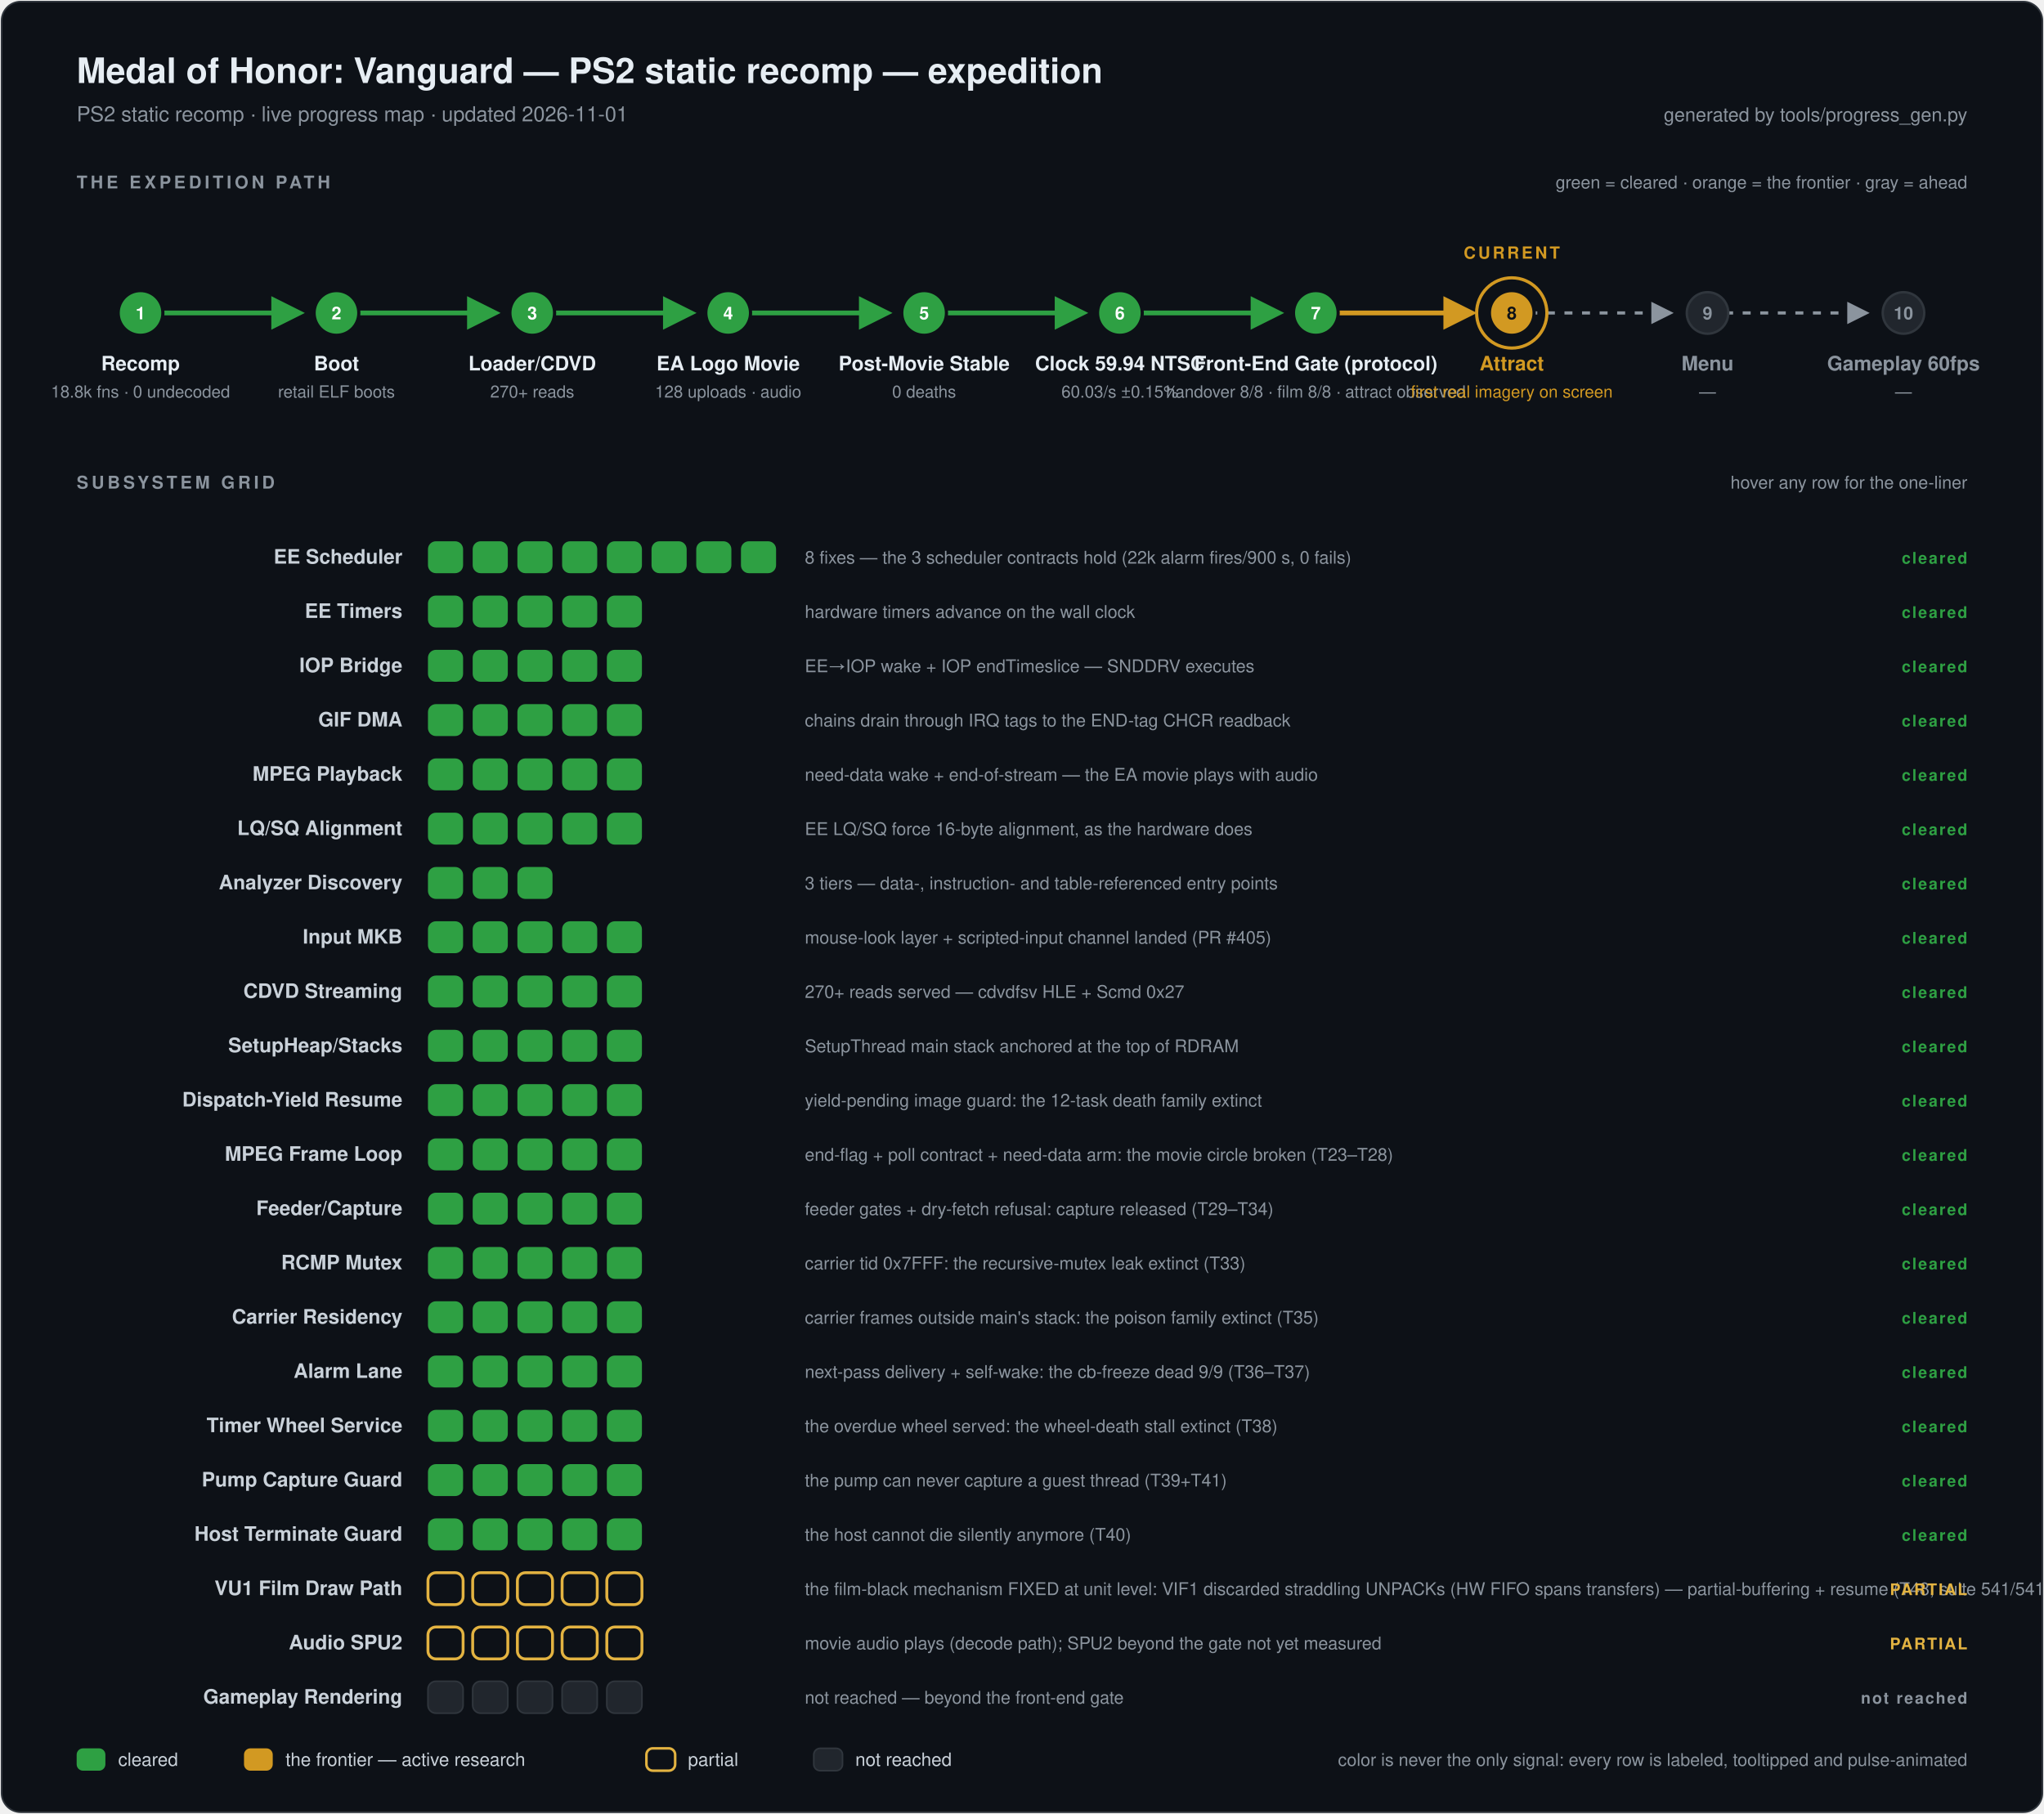
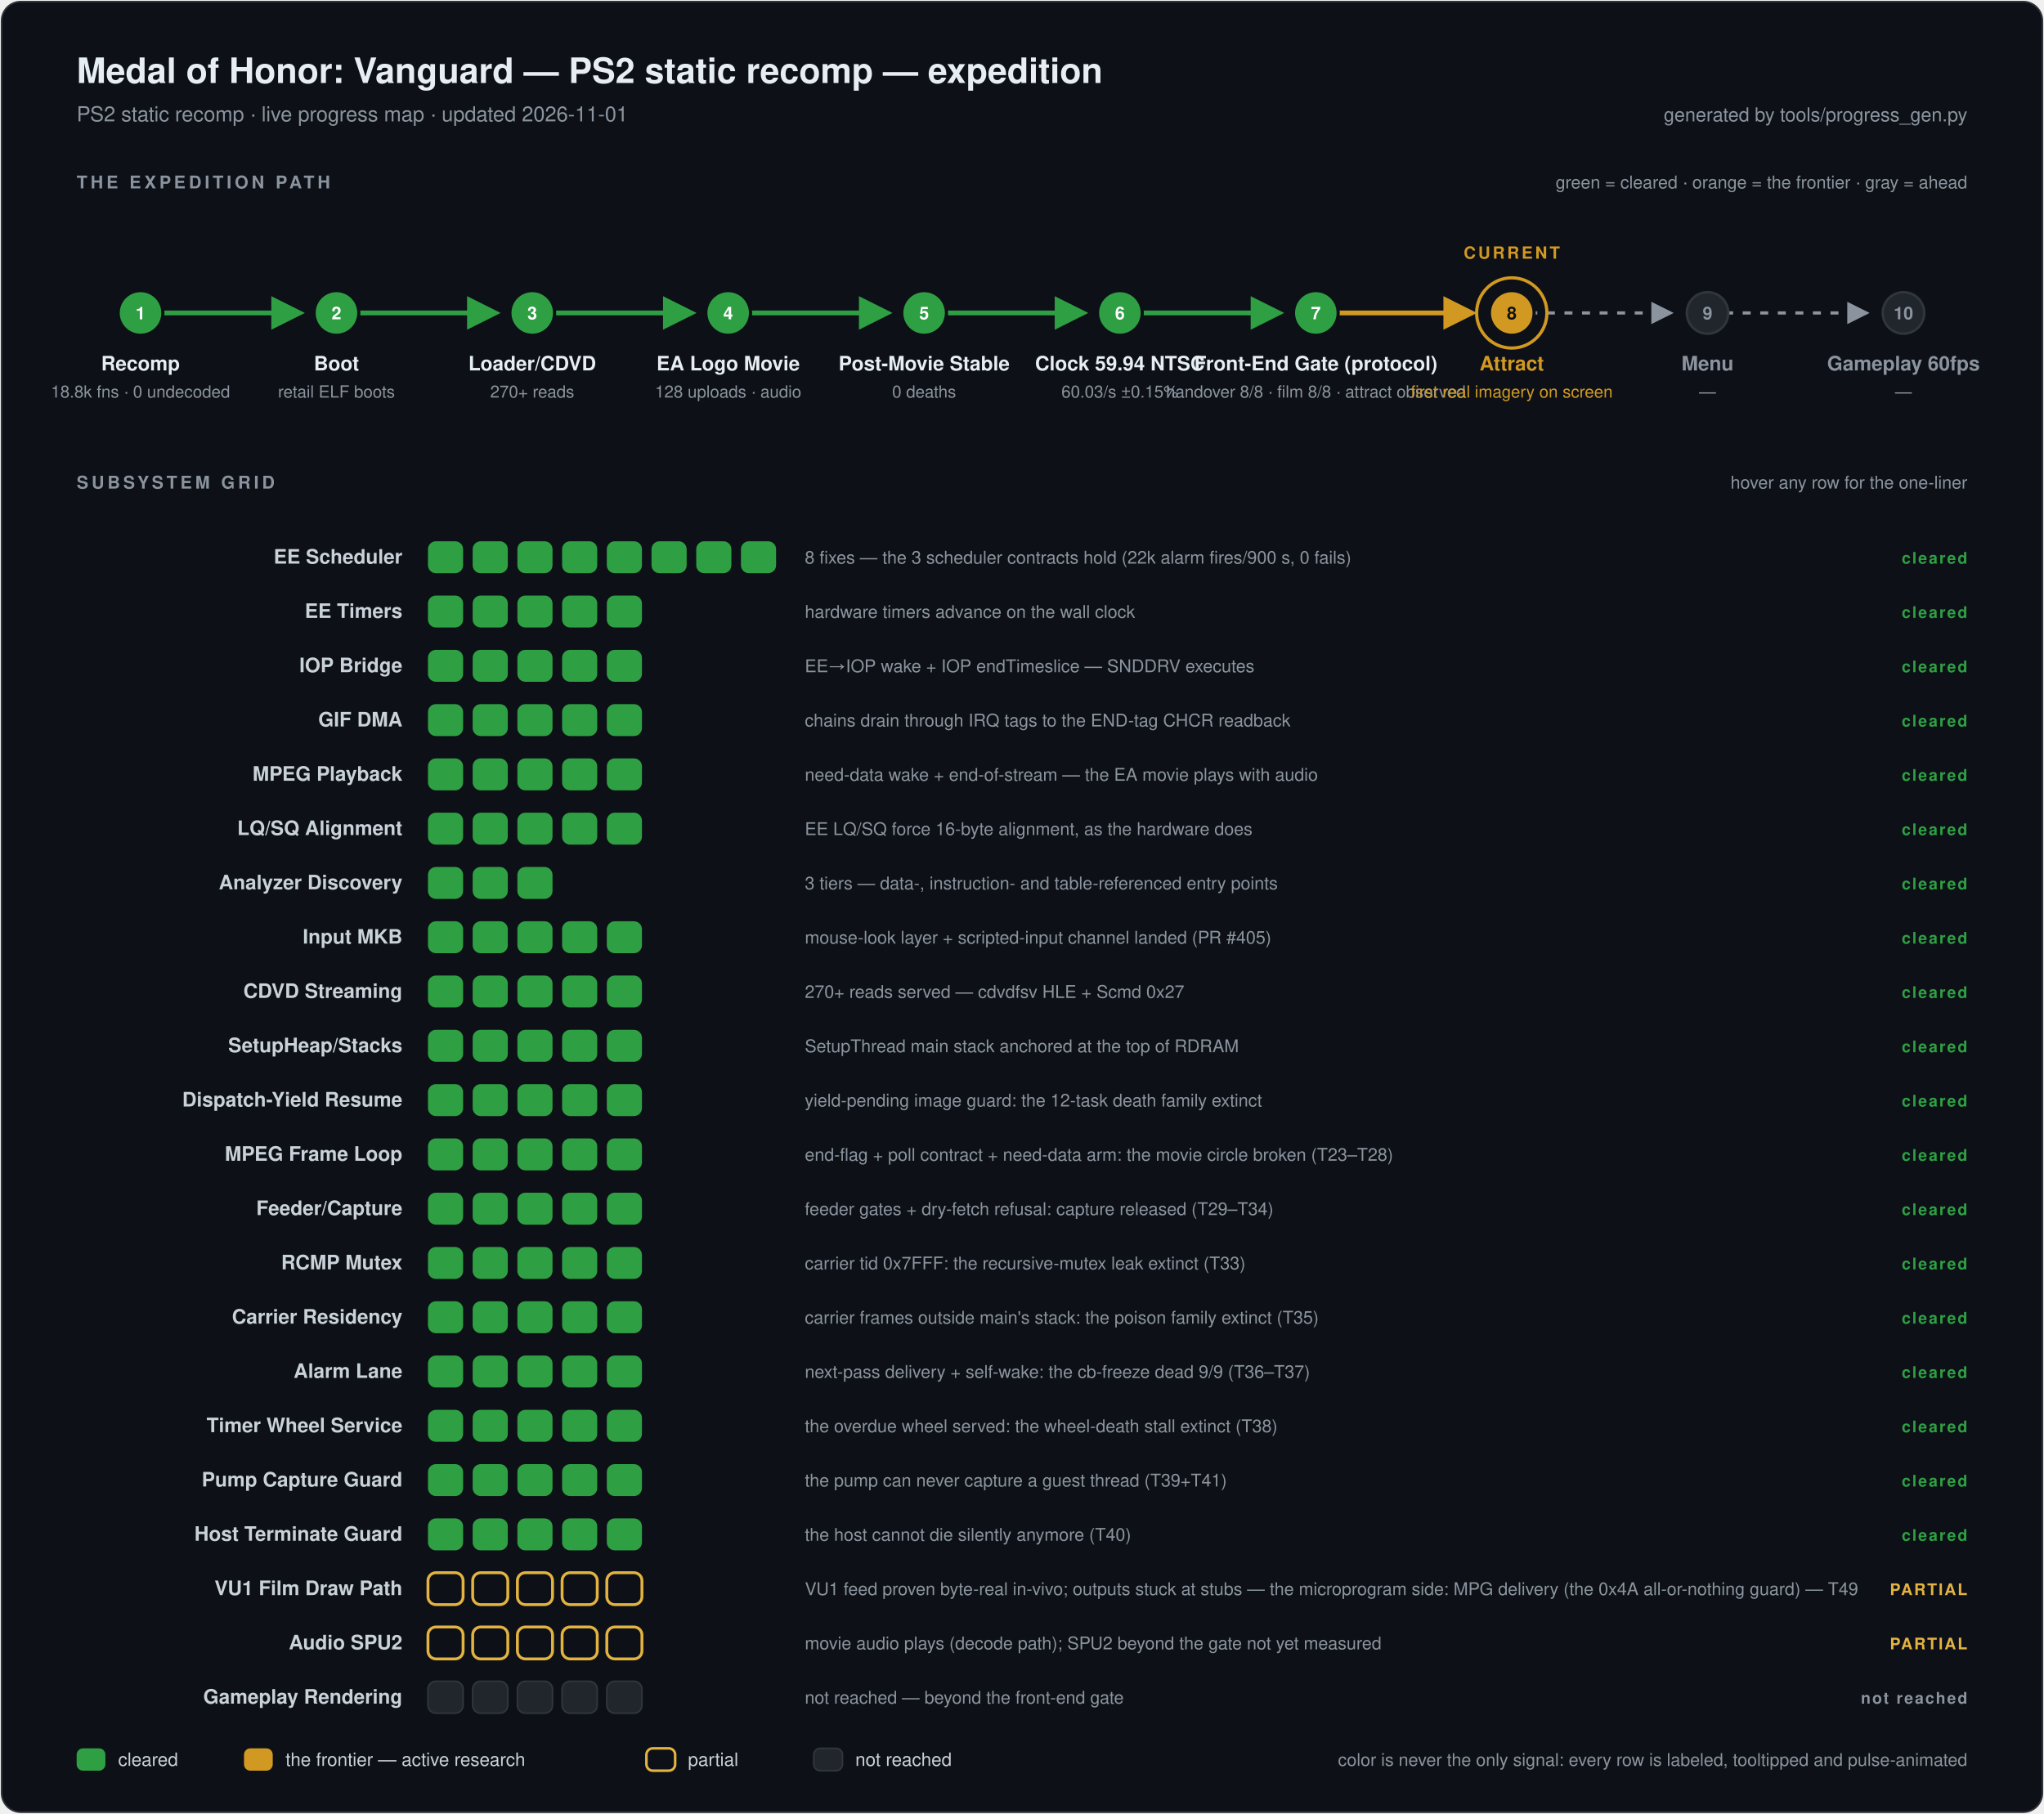
<svg xmlns="http://www.w3.org/2000/svg" viewBox="0 0 1280 1136" width="1280" height="1136" role="img" aria-label="Progress map: expedition path with 6 of 10 stages cleared, currently at the Front-End Gate, and a subsystem grid">
  <style>
.pulse{animation:vgpulse 2.2s ease-in-out infinite}
.pulse2{animation:vgpulse 2.2s ease-in-out .28s infinite}
.pulse3{animation:vgpulse 2.2s ease-in-out .56s infinite}
.pulse4{animation:vgpulse 2.2s ease-in-out .84s infinite}
@keyframes vgpulse{0%,100%{opacity:1}50%{opacity:.32}}
@media (prefers-reduced-motion:reduce){.pulse,.pulse2,.pulse3,.pulse4{animation:none}}
</style>
  <rect x="1" y="1" width="1278" height="1134" rx="12" fill="#0d1117" stroke="#30363d" />
  <text x="48" y="52" fill="#e6edf3" font-size="22" font-weight="700" font-family="ui-sans-serif, system-ui, 'Segoe UI', Helvetica, Arial, sans-serif">Medal of Honor: Vanguard — PS2 static recomp — expedition</text>
  <text x="48" y="76" fill="#8b949e" font-size="13" font-family="ui-sans-serif, system-ui, 'Segoe UI', Helvetica, Arial, sans-serif">PS2 static recomp · live progress map · updated 2026-11-01</text>
  <text x="1232" y="76" fill="#8b949e" font-size="12" text-anchor="end" font-family="ui-sans-serif, system-ui, 'Segoe UI', Helvetica, Arial, sans-serif">generated by tools/progress_gen.py</text>
  <text x="48" y="118" fill="#8b949e" font-size="11" font-weight="700" letter-spacing="2" font-family="ui-sans-serif, system-ui, 'Segoe UI', Helvetica, Arial, sans-serif">THE EXPEDITION PATH</text>
  <text x="1232" y="118" fill="#8b949e" font-size="11" text-anchor="end" font-family="ui-sans-serif, system-ui, 'Segoe UI', Helvetica, Arial, sans-serif">green = cleared · orange = the frontier · gray = ahead</text>
  <defs>
    <marker id="ag" viewBox="0 0 10 10" refX="8" refY="5" markerWidth="7" markerHeight="7" orient="auto-start-reverse">
      <path d="M0,0 L10,5 L0,10 z" fill="#2ea043" />
    </marker>
    <marker id="ao" viewBox="0 0 10 10" refX="8" refY="5" markerWidth="7" markerHeight="7" orient="auto-start-reverse">
      <path d="M0,0 L10,5 L0,10 z" fill="#d29922" />
    </marker>
    <marker id="am" viewBox="0 0 10 10" refX="8" refY="5" markerWidth="7" markerHeight="7" orient="auto-start-reverse">
      <path d="M0,0 L10,5 L0,10 z" fill="#8b949e" />
    </marker>
  </defs>
  <line x1="88.0" y1="196" x2="186.7" y2="196" stroke="#2ea043" stroke-width="3" marker-end="url(#ag)" />
  <line x1="210.7" y1="196" x2="309.3" y2="196" stroke="#2ea043" stroke-width="3" marker-end="url(#ag)" />
  <line x1="333.3" y1="196" x2="432.0" y2="196" stroke="#2ea043" stroke-width="3" marker-end="url(#ag)" />
  <line x1="456.0" y1="196" x2="554.7" y2="196" stroke="#2ea043" stroke-width="3" marker-end="url(#ag)" />
  <line x1="578.7" y1="196" x2="677.3" y2="196" stroke="#2ea043" stroke-width="3" marker-end="url(#ag)" />
  <line x1="701.3" y1="196" x2="800.0" y2="196" stroke="#2ea043" stroke-width="3" marker-end="url(#ag)" />
  <line x1="824.0" y1="196" x2="920.7" y2="196" stroke="#d29922" stroke-width="3" marker-end="url(#ao)" />
  <line x1="946.7" y1="196" x2="1045.3" y2="196" stroke="#8b949e" stroke-width="2" stroke-dasharray="5 6" marker-end="url(#am)" />
  <line x1="1069.3" y1="196" x2="1168.0" y2="196" stroke="#8b949e" stroke-width="2" stroke-dasharray="5 6" marker-end="url(#am)" />
  <g>
    <circle cx="88.0" cy="196" r="15" fill="#0d1117" />
    <circle cx="88.0" cy="196" r="13" fill="#2ea043" />
    <text x="88.0" y="200.0" fill="#ffffff" font-size="11" font-weight="700" text-anchor="middle" font-family="ui-sans-serif, system-ui, 'Segoe UI', Helvetica, Arial, sans-serif">1</text>
  </g>
  <text x="88.0" y="232" fill="#e6edf3" font-size="12.5" font-weight="600" text-anchor="middle" font-family="ui-sans-serif, system-ui, 'Segoe UI', Helvetica, Arial, sans-serif">Recomp</text>
  <text x="88.0" y="249" fill="#8b949e" font-size="10.5" text-anchor="middle" font-family="ui-sans-serif, system-ui, 'Segoe UI', Helvetica, Arial, sans-serif">18.8k fns · 0 undecoded</text>
  <g>
    <circle cx="210.7" cy="196" r="15" fill="#0d1117" />
    <circle cx="210.7" cy="196" r="13" fill="#2ea043" />
    <text x="210.7" y="200.0" fill="#ffffff" font-size="11" font-weight="700" text-anchor="middle" font-family="ui-sans-serif, system-ui, 'Segoe UI', Helvetica, Arial, sans-serif">2</text>
  </g>
  <text x="210.7" y="232" fill="#e6edf3" font-size="12.5" font-weight="600" text-anchor="middle" font-family="ui-sans-serif, system-ui, 'Segoe UI', Helvetica, Arial, sans-serif">Boot</text>
  <text x="210.7" y="249" fill="#8b949e" font-size="10.5" text-anchor="middle" font-family="ui-sans-serif, system-ui, 'Segoe UI', Helvetica, Arial, sans-serif">retail ELF boots</text>
  <g>
    <circle cx="333.3" cy="196" r="15" fill="#0d1117" />
    <circle cx="333.3" cy="196" r="13" fill="#2ea043" />
    <text x="333.3" y="200.0" fill="#ffffff" font-size="11" font-weight="700" text-anchor="middle" font-family="ui-sans-serif, system-ui, 'Segoe UI', Helvetica, Arial, sans-serif">3</text>
  </g>
  <text x="333.3" y="232" fill="#e6edf3" font-size="12.5" font-weight="600" text-anchor="middle" font-family="ui-sans-serif, system-ui, 'Segoe UI', Helvetica, Arial, sans-serif">Loader/CDVD</text>
  <text x="333.3" y="249" fill="#8b949e" font-size="10.5" text-anchor="middle" font-family="ui-sans-serif, system-ui, 'Segoe UI', Helvetica, Arial, sans-serif">270+ reads</text>
  <g>
    <circle cx="456.0" cy="196" r="15" fill="#0d1117" />
    <circle cx="456.0" cy="196" r="13" fill="#2ea043" />
    <text x="456.0" y="200.0" fill="#ffffff" font-size="11" font-weight="700" text-anchor="middle" font-family="ui-sans-serif, system-ui, 'Segoe UI', Helvetica, Arial, sans-serif">4</text>
  </g>
  <text x="456.0" y="232" fill="#e6edf3" font-size="12.5" font-weight="600" text-anchor="middle" font-family="ui-sans-serif, system-ui, 'Segoe UI', Helvetica, Arial, sans-serif">EA Logo Movie</text>
  <text x="456.0" y="249" fill="#8b949e" font-size="10.5" text-anchor="middle" font-family="ui-sans-serif, system-ui, 'Segoe UI', Helvetica, Arial, sans-serif">128 uploads · audio</text>
  <g>
    <circle cx="578.7" cy="196" r="15" fill="#0d1117" />
    <circle cx="578.7" cy="196" r="13" fill="#2ea043" />
    <text x="578.7" y="200.0" fill="#ffffff" font-size="11" font-weight="700" text-anchor="middle" font-family="ui-sans-serif, system-ui, 'Segoe UI', Helvetica, Arial, sans-serif">5</text>
  </g>
  <text x="578.7" y="232" fill="#e6edf3" font-size="12.5" font-weight="600" text-anchor="middle" font-family="ui-sans-serif, system-ui, 'Segoe UI', Helvetica, Arial, sans-serif">Post-Movie Stable</text>
  <text x="578.7" y="249" fill="#8b949e" font-size="10.5" text-anchor="middle" font-family="ui-sans-serif, system-ui, 'Segoe UI', Helvetica, Arial, sans-serif">0 deaths</text>
  <g>
    <circle cx="701.3" cy="196" r="15" fill="#0d1117" />
    <circle cx="701.3" cy="196" r="13" fill="#2ea043" />
    <text x="701.3" y="200.0" fill="#ffffff" font-size="11" font-weight="700" text-anchor="middle" font-family="ui-sans-serif, system-ui, 'Segoe UI', Helvetica, Arial, sans-serif">6</text>
  </g>
  <text x="701.3" y="232" fill="#e6edf3" font-size="12.5" font-weight="600" text-anchor="middle" font-family="ui-sans-serif, system-ui, 'Segoe UI', Helvetica, Arial, sans-serif">Clock 59.94 NTSC</text>
  <text x="701.3" y="249" fill="#8b949e" font-size="10.5" text-anchor="middle" font-family="ui-sans-serif, system-ui, 'Segoe UI', Helvetica, Arial, sans-serif">60.03/s ±0.15%</text>
  <g>
    <circle cx="824.0" cy="196" r="15" fill="#0d1117" />
    <circle cx="824.0" cy="196" r="13" fill="#2ea043" />
    <text x="824.0" y="200.0" fill="#ffffff" font-size="11" font-weight="700" text-anchor="middle" font-family="ui-sans-serif, system-ui, 'Segoe UI', Helvetica, Arial, sans-serif">7</text>
  </g>
  <text x="824.0" y="232" fill="#e6edf3" font-size="12.5" font-weight="600" text-anchor="middle" font-family="ui-sans-serif, system-ui, 'Segoe UI', Helvetica, Arial, sans-serif">Front-End Gate (protocol)</text>
  <text x="824.0" y="249" fill="#8b949e" font-size="10.5" text-anchor="middle" font-family="ui-sans-serif, system-ui, 'Segoe UI', Helvetica, Arial, sans-serif">handover 8/8 · film 8/8 · attract observed</text>
  <g>
    <circle cx="946.7" cy="196" r="22" fill="none" stroke="#d29922" stroke-width="2" class="pulse" />
    <circle cx="946.7" cy="196" r="15" fill="#0d1117" />
    <circle cx="946.7" cy="196" r="13" fill="#d29922" />
    <text x="946.7" y="200.0" fill="#0d1117" font-size="11" font-weight="700" text-anchor="middle" font-family="ui-sans-serif, system-ui, 'Segoe UI', Helvetica, Arial, sans-serif">8</text>
  </g>
  <text x="946.7" y="162" fill="#d29922" font-size="10.5" font-weight="700" letter-spacing="1.5" text-anchor="middle" font-family="ui-sans-serif, system-ui, 'Segoe UI', Helvetica, Arial, sans-serif" class="pulse">CURRENT</text>
  <text x="946.7" y="232" fill="#d29922" font-size="12.5" font-weight="600" text-anchor="middle" font-family="ui-sans-serif, system-ui, 'Segoe UI', Helvetica, Arial, sans-serif">Attract</text>
  <text x="946.7" y="249" fill="#d29922" font-size="10.5" text-anchor="middle" font-family="ui-sans-serif, system-ui, 'Segoe UI', Helvetica, Arial, sans-serif">first real imagery on screen</text>
  <g>
    <circle cx="1069.3" cy="196" r="13" fill="#21262d" stroke="#30363d" stroke-width="1.5" />
    <text x="1069.3" y="200.0" fill="#8b949e" font-size="11" font-weight="700" text-anchor="middle" font-family="ui-sans-serif, system-ui, 'Segoe UI', Helvetica, Arial, sans-serif">9</text>
  </g>
  <text x="1069.3" y="232" fill="#8b949e" font-size="12.5" font-weight="600" text-anchor="middle" font-family="ui-sans-serif, system-ui, 'Segoe UI', Helvetica, Arial, sans-serif">Menu</text>
  <text x="1069.3" y="249" fill="#8b949e" font-size="10.5" text-anchor="middle" font-family="ui-sans-serif, system-ui, 'Segoe UI', Helvetica, Arial, sans-serif">—</text>
  <g>
    <circle cx="1192.0" cy="196" r="13" fill="#21262d" stroke="#30363d" stroke-width="1.5" />
    <text x="1192.0" y="200.0" fill="#8b949e" font-size="11" font-weight="700" text-anchor="middle" font-family="ui-sans-serif, system-ui, 'Segoe UI', Helvetica, Arial, sans-serif">10</text>
  </g>
  <text x="1192.0" y="232" fill="#8b949e" font-size="12.5" font-weight="600" text-anchor="middle" font-family="ui-sans-serif, system-ui, 'Segoe UI', Helvetica, Arial, sans-serif">Gameplay 60fps</text>
  <text x="1192.0" y="249" fill="#8b949e" font-size="10.5" text-anchor="middle" font-family="ui-sans-serif, system-ui, 'Segoe UI', Helvetica, Arial, sans-serif">—</text>
  <text x="48" y="306" fill="#8b949e" font-size="11" font-weight="700" letter-spacing="2" font-family="ui-sans-serif, system-ui, 'Segoe UI', Helvetica, Arial, sans-serif">SUBSYSTEM GRID</text>
  <text x="1232" y="306" fill="#8b949e" font-size="11" text-anchor="end" font-family="ui-sans-serif, system-ui, 'Segoe UI', Helvetica, Arial, sans-serif">hover any row for the one-liner</text>
  <g>
    <text x="252" y="353.0" fill="#c9d1d9" font-size="12.5" font-weight="600" text-anchor="end" font-family="ui-sans-serif, system-ui, 'Segoe UI', Helvetica, Arial, sans-serif">EE Scheduler</text>
    <rect x="268" y="339.0" width="22" height="20" rx="5" fill="#2ea043" />
    <rect x="296" y="339.0" width="22" height="20" rx="5" fill="#2ea043" />
    <rect x="324" y="339.0" width="22" height="20" rx="5" fill="#2ea043" />
    <rect x="352" y="339.0" width="22" height="20" rx="5" fill="#2ea043" />
    <rect x="380" y="339.0" width="22" height="20" rx="5" fill="#2ea043" />
    <rect x="408" y="339.0" width="22" height="20" rx="5" fill="#2ea043" />
    <rect x="436" y="339.0" width="22" height="20" rx="5" fill="#2ea043" />
    <rect x="464" y="339.0" width="22" height="20" rx="5" fill="#2ea043" />
    <text x="504" y="353.0" fill="#8b949e" font-size="11" font-family="ui-sans-serif, system-ui, 'Segoe UI', Helvetica, Arial, sans-serif">8 fixes — the 3 scheduler contracts hold (22k alarm fires/900 s, 0 fails)</text>
    <text x="1232" y="353.0" fill="#2ea043" font-size="10" font-weight="600" letter-spacing="1" text-anchor="end" font-family="ui-sans-serif, system-ui, 'Segoe UI', Helvetica, Arial, sans-serif">cleared</text>
  </g>
  <g>
    <text x="252" y="387.0" fill="#c9d1d9" font-size="12.5" font-weight="600" text-anchor="end" font-family="ui-sans-serif, system-ui, 'Segoe UI', Helvetica, Arial, sans-serif">EE Timers</text>
    <rect x="268" y="373.0" width="22" height="20" rx="5" fill="#2ea043" />
    <rect x="296" y="373.0" width="22" height="20" rx="5" fill="#2ea043" />
    <rect x="324" y="373.0" width="22" height="20" rx="5" fill="#2ea043" />
    <rect x="352" y="373.0" width="22" height="20" rx="5" fill="#2ea043" />
    <rect x="380" y="373.0" width="22" height="20" rx="5" fill="#2ea043" />
    <text x="504" y="387.0" fill="#8b949e" font-size="11" font-family="ui-sans-serif, system-ui, 'Segoe UI', Helvetica, Arial, sans-serif">hardware timers advance on the wall clock</text>
    <text x="1232" y="387.0" fill="#2ea043" font-size="10" font-weight="600" letter-spacing="1" text-anchor="end" font-family="ui-sans-serif, system-ui, 'Segoe UI', Helvetica, Arial, sans-serif">cleared</text>
  </g>
  <g>
    <text x="252" y="421.0" fill="#c9d1d9" font-size="12.5" font-weight="600" text-anchor="end" font-family="ui-sans-serif, system-ui, 'Segoe UI', Helvetica, Arial, sans-serif">IOP Bridge</text>
    <rect x="268" y="407.0" width="22" height="20" rx="5" fill="#2ea043" />
    <rect x="296" y="407.0" width="22" height="20" rx="5" fill="#2ea043" />
    <rect x="324" y="407.0" width="22" height="20" rx="5" fill="#2ea043" />
    <rect x="352" y="407.0" width="22" height="20" rx="5" fill="#2ea043" />
    <rect x="380" y="407.0" width="22" height="20" rx="5" fill="#2ea043" />
    <text x="504" y="421.0" fill="#8b949e" font-size="11" font-family="ui-sans-serif, system-ui, 'Segoe UI', Helvetica, Arial, sans-serif">EE→IOP wake + IOP endTimeslice — SNDDRV executes</text>
    <text x="1232" y="421.0" fill="#2ea043" font-size="10" font-weight="600" letter-spacing="1" text-anchor="end" font-family="ui-sans-serif, system-ui, 'Segoe UI', Helvetica, Arial, sans-serif">cleared</text>
  </g>
  <g>
    <text x="252" y="455.0" fill="#c9d1d9" font-size="12.5" font-weight="600" text-anchor="end" font-family="ui-sans-serif, system-ui, 'Segoe UI', Helvetica, Arial, sans-serif">GIF DMA</text>
    <rect x="268" y="441.0" width="22" height="20" rx="5" fill="#2ea043" />
    <rect x="296" y="441.0" width="22" height="20" rx="5" fill="#2ea043" />
    <rect x="324" y="441.0" width="22" height="20" rx="5" fill="#2ea043" />
    <rect x="352" y="441.0" width="22" height="20" rx="5" fill="#2ea043" />
    <rect x="380" y="441.0" width="22" height="20" rx="5" fill="#2ea043" />
    <text x="504" y="455.0" fill="#8b949e" font-size="11" font-family="ui-sans-serif, system-ui, 'Segoe UI', Helvetica, Arial, sans-serif">chains drain through IRQ tags to the END-tag CHCR readback</text>
    <text x="1232" y="455.0" fill="#2ea043" font-size="10" font-weight="600" letter-spacing="1" text-anchor="end" font-family="ui-sans-serif, system-ui, 'Segoe UI', Helvetica, Arial, sans-serif">cleared</text>
  </g>
  <g>
    <text x="252" y="489.0" fill="#c9d1d9" font-size="12.5" font-weight="600" text-anchor="end" font-family="ui-sans-serif, system-ui, 'Segoe UI', Helvetica, Arial, sans-serif">MPEG Playback</text>
    <rect x="268" y="475.0" width="22" height="20" rx="5" fill="#2ea043" />
    <rect x="296" y="475.0" width="22" height="20" rx="5" fill="#2ea043" />
    <rect x="324" y="475.0" width="22" height="20" rx="5" fill="#2ea043" />
    <rect x="352" y="475.0" width="22" height="20" rx="5" fill="#2ea043" />
    <rect x="380" y="475.0" width="22" height="20" rx="5" fill="#2ea043" />
    <text x="504" y="489.0" fill="#8b949e" font-size="11" font-family="ui-sans-serif, system-ui, 'Segoe UI', Helvetica, Arial, sans-serif">need-data wake + end-of-stream — the EA movie plays with audio</text>
    <text x="1232" y="489.0" fill="#2ea043" font-size="10" font-weight="600" letter-spacing="1" text-anchor="end" font-family="ui-sans-serif, system-ui, 'Segoe UI', Helvetica, Arial, sans-serif">cleared</text>
  </g>
  <g>
    <text x="252" y="523.0" fill="#c9d1d9" font-size="12.5" font-weight="600" text-anchor="end" font-family="ui-sans-serif, system-ui, 'Segoe UI', Helvetica, Arial, sans-serif">LQ/SQ Alignment</text>
    <rect x="268" y="509.0" width="22" height="20" rx="5" fill="#2ea043" />
    <rect x="296" y="509.0" width="22" height="20" rx="5" fill="#2ea043" />
    <rect x="324" y="509.0" width="22" height="20" rx="5" fill="#2ea043" />
    <rect x="352" y="509.0" width="22" height="20" rx="5" fill="#2ea043" />
    <rect x="380" y="509.0" width="22" height="20" rx="5" fill="#2ea043" />
    <text x="504" y="523.0" fill="#8b949e" font-size="11" font-family="ui-sans-serif, system-ui, 'Segoe UI', Helvetica, Arial, sans-serif">EE LQ/SQ force 16-byte alignment, as the hardware does</text>
    <text x="1232" y="523.0" fill="#2ea043" font-size="10" font-weight="600" letter-spacing="1" text-anchor="end" font-family="ui-sans-serif, system-ui, 'Segoe UI', Helvetica, Arial, sans-serif">cleared</text>
  </g>
  <g>
    <text x="252" y="557.0" fill="#c9d1d9" font-size="12.5" font-weight="600" text-anchor="end" font-family="ui-sans-serif, system-ui, 'Segoe UI', Helvetica, Arial, sans-serif">Analyzer Discovery</text>
    <rect x="268" y="543.0" width="22" height="20" rx="5" fill="#2ea043" />
    <rect x="296" y="543.0" width="22" height="20" rx="5" fill="#2ea043" />
    <rect x="324" y="543.0" width="22" height="20" rx="5" fill="#2ea043" />
    <text x="504" y="557.0" fill="#8b949e" font-size="11" font-family="ui-sans-serif, system-ui, 'Segoe UI', Helvetica, Arial, sans-serif">3 tiers — data-, instruction- and table-referenced entry points</text>
    <text x="1232" y="557.0" fill="#2ea043" font-size="10" font-weight="600" letter-spacing="1" text-anchor="end" font-family="ui-sans-serif, system-ui, 'Segoe UI', Helvetica, Arial, sans-serif">cleared</text>
  </g>
  <g>
    <text x="252" y="591.0" fill="#c9d1d9" font-size="12.5" font-weight="600" text-anchor="end" font-family="ui-sans-serif, system-ui, 'Segoe UI', Helvetica, Arial, sans-serif">Input MKB</text>
    <rect x="268" y="577.0" width="22" height="20" rx="5" fill="#2ea043" />
    <rect x="296" y="577.0" width="22" height="20" rx="5" fill="#2ea043" />
    <rect x="324" y="577.0" width="22" height="20" rx="5" fill="#2ea043" />
    <rect x="352" y="577.0" width="22" height="20" rx="5" fill="#2ea043" />
    <rect x="380" y="577.0" width="22" height="20" rx="5" fill="#2ea043" />
    <text x="504" y="591.0" fill="#8b949e" font-size="11" font-family="ui-sans-serif, system-ui, 'Segoe UI', Helvetica, Arial, sans-serif">mouse-look layer + scripted-input channel landed (PR #405)</text>
    <text x="1232" y="591.0" fill="#2ea043" font-size="10" font-weight="600" letter-spacing="1" text-anchor="end" font-family="ui-sans-serif, system-ui, 'Segoe UI', Helvetica, Arial, sans-serif">cleared</text>
  </g>
  <g>
    <text x="252" y="625.0" fill="#c9d1d9" font-size="12.5" font-weight="600" text-anchor="end" font-family="ui-sans-serif, system-ui, 'Segoe UI', Helvetica, Arial, sans-serif">CDVD Streaming</text>
    <rect x="268" y="611.0" width="22" height="20" rx="5" fill="#2ea043" />
    <rect x="296" y="611.0" width="22" height="20" rx="5" fill="#2ea043" />
    <rect x="324" y="611.0" width="22" height="20" rx="5" fill="#2ea043" />
    <rect x="352" y="611.0" width="22" height="20" rx="5" fill="#2ea043" />
    <rect x="380" y="611.0" width="22" height="20" rx="5" fill="#2ea043" />
    <text x="504" y="625.0" fill="#8b949e" font-size="11" font-family="ui-sans-serif, system-ui, 'Segoe UI', Helvetica, Arial, sans-serif">270+ reads served — cdvdfsv HLE + Scmd 0x27</text>
    <text x="1232" y="625.0" fill="#2ea043" font-size="10" font-weight="600" letter-spacing="1" text-anchor="end" font-family="ui-sans-serif, system-ui, 'Segoe UI', Helvetica, Arial, sans-serif">cleared</text>
  </g>
  <g>
    <text x="252" y="659.0" fill="#c9d1d9" font-size="12.5" font-weight="600" text-anchor="end" font-family="ui-sans-serif, system-ui, 'Segoe UI', Helvetica, Arial, sans-serif">SetupHeap/Stacks</text>
    <rect x="268" y="645.0" width="22" height="20" rx="5" fill="#2ea043" />
    <rect x="296" y="645.0" width="22" height="20" rx="5" fill="#2ea043" />
    <rect x="324" y="645.0" width="22" height="20" rx="5" fill="#2ea043" />
    <rect x="352" y="645.0" width="22" height="20" rx="5" fill="#2ea043" />
    <rect x="380" y="645.0" width="22" height="20" rx="5" fill="#2ea043" />
    <text x="504" y="659.0" fill="#8b949e" font-size="11" font-family="ui-sans-serif, system-ui, 'Segoe UI', Helvetica, Arial, sans-serif">SetupThread main stack anchored at the top of RDRAM</text>
    <text x="1232" y="659.0" fill="#2ea043" font-size="10" font-weight="600" letter-spacing="1" text-anchor="end" font-family="ui-sans-serif, system-ui, 'Segoe UI', Helvetica, Arial, sans-serif">cleared</text>
  </g>
  <g>
    <text x="252" y="693.0" fill="#c9d1d9" font-size="12.5" font-weight="600" text-anchor="end" font-family="ui-sans-serif, system-ui, 'Segoe UI', Helvetica, Arial, sans-serif">Dispatch-Yield Resume</text>
    <rect x="268" y="679.0" width="22" height="20" rx="5" fill="#2ea043" />
    <rect x="296" y="679.0" width="22" height="20" rx="5" fill="#2ea043" />
    <rect x="324" y="679.0" width="22" height="20" rx="5" fill="#2ea043" />
    <rect x="352" y="679.0" width="22" height="20" rx="5" fill="#2ea043" />
    <rect x="380" y="679.0" width="22" height="20" rx="5" fill="#2ea043" />
    <text x="504" y="693.0" fill="#8b949e" font-size="11" font-family="ui-sans-serif, system-ui, 'Segoe UI', Helvetica, Arial, sans-serif">yield-pending image guard: the 12-task death family extinct</text>
    <text x="1232" y="693.0" fill="#2ea043" font-size="10" font-weight="600" letter-spacing="1" text-anchor="end" font-family="ui-sans-serif, system-ui, 'Segoe UI', Helvetica, Arial, sans-serif">cleared</text>
  </g>
  <g>
    <text x="252" y="727.0" fill="#c9d1d9" font-size="12.5" font-weight="600" text-anchor="end" font-family="ui-sans-serif, system-ui, 'Segoe UI', Helvetica, Arial, sans-serif">MPEG Frame Loop</text>
    <rect x="268" y="713.0" width="22" height="20" rx="5" fill="#2ea043" />
    <rect x="296" y="713.0" width="22" height="20" rx="5" fill="#2ea043" />
    <rect x="324" y="713.0" width="22" height="20" rx="5" fill="#2ea043" />
    <rect x="352" y="713.0" width="22" height="20" rx="5" fill="#2ea043" />
    <rect x="380" y="713.0" width="22" height="20" rx="5" fill="#2ea043" />
    <text x="504" y="727.0" fill="#8b949e" font-size="11" font-family="ui-sans-serif, system-ui, 'Segoe UI', Helvetica, Arial, sans-serif">end-flag + poll contract + need-data arm: the movie circle broken (T23–T28)</text>
    <text x="1232" y="727.0" fill="#2ea043" font-size="10" font-weight="600" letter-spacing="1" text-anchor="end" font-family="ui-sans-serif, system-ui, 'Segoe UI', Helvetica, Arial, sans-serif">cleared</text>
  </g>
  <g>
    <text x="252" y="761.0" fill="#c9d1d9" font-size="12.5" font-weight="600" text-anchor="end" font-family="ui-sans-serif, system-ui, 'Segoe UI', Helvetica, Arial, sans-serif">Feeder/Capture</text>
    <rect x="268" y="747.0" width="22" height="20" rx="5" fill="#2ea043" />
    <rect x="296" y="747.0" width="22" height="20" rx="5" fill="#2ea043" />
    <rect x="324" y="747.0" width="22" height="20" rx="5" fill="#2ea043" />
    <rect x="352" y="747.0" width="22" height="20" rx="5" fill="#2ea043" />
    <rect x="380" y="747.0" width="22" height="20" rx="5" fill="#2ea043" />
    <text x="504" y="761.0" fill="#8b949e" font-size="11" font-family="ui-sans-serif, system-ui, 'Segoe UI', Helvetica, Arial, sans-serif">feeder gates + dry-fetch refusal: capture released (T29–T34)</text>
    <text x="1232" y="761.0" fill="#2ea043" font-size="10" font-weight="600" letter-spacing="1" text-anchor="end" font-family="ui-sans-serif, system-ui, 'Segoe UI', Helvetica, Arial, sans-serif">cleared</text>
  </g>
  <g>
    <text x="252" y="795.0" fill="#c9d1d9" font-size="12.5" font-weight="600" text-anchor="end" font-family="ui-sans-serif, system-ui, 'Segoe UI', Helvetica, Arial, sans-serif">RCMP Mutex</text>
    <rect x="268" y="781.0" width="22" height="20" rx="5" fill="#2ea043" />
    <rect x="296" y="781.0" width="22" height="20" rx="5" fill="#2ea043" />
    <rect x="324" y="781.0" width="22" height="20" rx="5" fill="#2ea043" />
    <rect x="352" y="781.0" width="22" height="20" rx="5" fill="#2ea043" />
    <rect x="380" y="781.0" width="22" height="20" rx="5" fill="#2ea043" />
    <text x="504" y="795.0" fill="#8b949e" font-size="11" font-family="ui-sans-serif, system-ui, 'Segoe UI', Helvetica, Arial, sans-serif">carrier tid 0x7FFF: the recursive-mutex leak extinct (T33)</text>
    <text x="1232" y="795.0" fill="#2ea043" font-size="10" font-weight="600" letter-spacing="1" text-anchor="end" font-family="ui-sans-serif, system-ui, 'Segoe UI', Helvetica, Arial, sans-serif">cleared</text>
  </g>
  <g>
    <text x="252" y="829.0" fill="#c9d1d9" font-size="12.5" font-weight="600" text-anchor="end" font-family="ui-sans-serif, system-ui, 'Segoe UI', Helvetica, Arial, sans-serif">Carrier Residency</text>
    <rect x="268" y="815.0" width="22" height="20" rx="5" fill="#2ea043" />
    <rect x="296" y="815.0" width="22" height="20" rx="5" fill="#2ea043" />
    <rect x="324" y="815.0" width="22" height="20" rx="5" fill="#2ea043" />
    <rect x="352" y="815.0" width="22" height="20" rx="5" fill="#2ea043" />
    <rect x="380" y="815.0" width="22" height="20" rx="5" fill="#2ea043" />
    <text x="504" y="829.0" fill="#8b949e" font-size="11" font-family="ui-sans-serif, system-ui, 'Segoe UI', Helvetica, Arial, sans-serif">carrier frames outside main's stack: the poison family extinct (T35)</text>
    <text x="1232" y="829.0" fill="#2ea043" font-size="10" font-weight="600" letter-spacing="1" text-anchor="end" font-family="ui-sans-serif, system-ui, 'Segoe UI', Helvetica, Arial, sans-serif">cleared</text>
  </g>
  <g>
    <text x="252" y="863.0" fill="#c9d1d9" font-size="12.5" font-weight="600" text-anchor="end" font-family="ui-sans-serif, system-ui, 'Segoe UI', Helvetica, Arial, sans-serif">Alarm Lane</text>
    <rect x="268" y="849.0" width="22" height="20" rx="5" fill="#2ea043" />
    <rect x="296" y="849.0" width="22" height="20" rx="5" fill="#2ea043" />
    <rect x="324" y="849.0" width="22" height="20" rx="5" fill="#2ea043" />
    <rect x="352" y="849.0" width="22" height="20" rx="5" fill="#2ea043" />
    <rect x="380" y="849.0" width="22" height="20" rx="5" fill="#2ea043" />
    <text x="504" y="863.0" fill="#8b949e" font-size="11" font-family="ui-sans-serif, system-ui, 'Segoe UI', Helvetica, Arial, sans-serif">next-pass delivery + self-wake: the cb-freeze dead 9/9 (T36–T37)</text>
    <text x="1232" y="863.0" fill="#2ea043" font-size="10" font-weight="600" letter-spacing="1" text-anchor="end" font-family="ui-sans-serif, system-ui, 'Segoe UI', Helvetica, Arial, sans-serif">cleared</text>
  </g>
  <g>
    <text x="252" y="897.0" fill="#c9d1d9" font-size="12.5" font-weight="600" text-anchor="end" font-family="ui-sans-serif, system-ui, 'Segoe UI', Helvetica, Arial, sans-serif">Timer Wheel Service</text>
    <rect x="268" y="883.0" width="22" height="20" rx="5" fill="#2ea043" />
    <rect x="296" y="883.0" width="22" height="20" rx="5" fill="#2ea043" />
    <rect x="324" y="883.0" width="22" height="20" rx="5" fill="#2ea043" />
    <rect x="352" y="883.0" width="22" height="20" rx="5" fill="#2ea043" />
    <rect x="380" y="883.0" width="22" height="20" rx="5" fill="#2ea043" />
    <text x="504" y="897.0" fill="#8b949e" font-size="11" font-family="ui-sans-serif, system-ui, 'Segoe UI', Helvetica, Arial, sans-serif">the overdue wheel served: the wheel-death stall extinct (T38)</text>
    <text x="1232" y="897.0" fill="#2ea043" font-size="10" font-weight="600" letter-spacing="1" text-anchor="end" font-family="ui-sans-serif, system-ui, 'Segoe UI', Helvetica, Arial, sans-serif">cleared</text>
  </g>
  <g>
    <text x="252" y="931.0" fill="#c9d1d9" font-size="12.5" font-weight="600" text-anchor="end" font-family="ui-sans-serif, system-ui, 'Segoe UI', Helvetica, Arial, sans-serif">Pump Capture Guard</text>
    <rect x="268" y="917.0" width="22" height="20" rx="5" fill="#2ea043" />
    <rect x="296" y="917.0" width="22" height="20" rx="5" fill="#2ea043" />
    <rect x="324" y="917.0" width="22" height="20" rx="5" fill="#2ea043" />
    <rect x="352" y="917.0" width="22" height="20" rx="5" fill="#2ea043" />
    <rect x="380" y="917.0" width="22" height="20" rx="5" fill="#2ea043" />
    <text x="504" y="931.0" fill="#8b949e" font-size="11" font-family="ui-sans-serif, system-ui, 'Segoe UI', Helvetica, Arial, sans-serif">the pump can never capture a guest thread (T39+T41)</text>
    <text x="1232" y="931.0" fill="#2ea043" font-size="10" font-weight="600" letter-spacing="1" text-anchor="end" font-family="ui-sans-serif, system-ui, 'Segoe UI', Helvetica, Arial, sans-serif">cleared</text>
  </g>
  <g>
    <text x="252" y="965.0" fill="#c9d1d9" font-size="12.5" font-weight="600" text-anchor="end" font-family="ui-sans-serif, system-ui, 'Segoe UI', Helvetica, Arial, sans-serif">Host Terminate Guard</text>
    <rect x="268" y="951.0" width="22" height="20" rx="5" fill="#2ea043" />
    <rect x="296" y="951.0" width="22" height="20" rx="5" fill="#2ea043" />
    <rect x="324" y="951.0" width="22" height="20" rx="5" fill="#2ea043" />
    <rect x="352" y="951.0" width="22" height="20" rx="5" fill="#2ea043" />
    <rect x="380" y="951.0" width="22" height="20" rx="5" fill="#2ea043" />
    <text x="504" y="965.0" fill="#8b949e" font-size="11" font-family="ui-sans-serif, system-ui, 'Segoe UI', Helvetica, Arial, sans-serif">the host cannot die silently anymore (T40)</text>
    <text x="1232" y="965.0" fill="#2ea043" font-size="10" font-weight="600" letter-spacing="1" text-anchor="end" font-family="ui-sans-serif, system-ui, 'Segoe UI', Helvetica, Arial, sans-serif">cleared</text>
  </g>
  <g>
    <text x="252" y="999.0" fill="#c9d1d9" font-size="12.5" font-weight="600" text-anchor="end" font-family="ui-sans-serif, system-ui, 'Segoe UI', Helvetica, Arial, sans-serif">VU1 Film Draw Path</text>
    <rect x="268" y="985.0" width="22" height="20" rx="5" fill="#0d1117" stroke="#e3b341" stroke-width="1.8" />
    <rect x="296" y="985.0" width="22" height="20" rx="5" fill="#0d1117" stroke="#e3b341" stroke-width="1.8" />
    <rect x="324" y="985.0" width="22" height="20" rx="5" fill="#0d1117" stroke="#e3b341" stroke-width="1.8" />
    <rect x="352" y="985.0" width="22" height="20" rx="5" fill="#0d1117" stroke="#e3b341" stroke-width="1.8" />
    <rect x="380" y="985.0" width="22" height="20" rx="5" fill="#0d1117" stroke="#e3b341" stroke-width="1.8" />
-     <text x="504" y="999.0" fill="#8b949e" font-size="11" font-family="ui-sans-serif, system-ui, 'Segoe UI', Helvetica, Arial, sans-serif">the film-black mechanism FIXED at unit level: VIF1 discarded straddling UNPACKs (HW FIFO spans transfers) — partial-buffering + resume (T48, suite 541/541)</text>
+     <text x="504" y="999.0" fill="#8b949e" font-size="11" font-family="ui-sans-serif, system-ui, 'Segoe UI', Helvetica, Arial, sans-serif">VU1 feed proven byte-real in-vivo; outputs stuck at stubs — the microprogram side: MPG delivery (the 0x4A all-or-nothing guard) — T49</text>
    <text x="1232" y="999.0" fill="#e3b341" font-size="10" font-weight="700" letter-spacing="1" text-anchor="end" font-family="ui-sans-serif, system-ui, 'Segoe UI', Helvetica, Arial, sans-serif">PARTIAL</text>
  </g>
  <g>
    <text x="252" y="1033.0" fill="#c9d1d9" font-size="12.5" font-weight="600" text-anchor="end" font-family="ui-sans-serif, system-ui, 'Segoe UI', Helvetica, Arial, sans-serif">Audio SPU2</text>
    <rect x="268" y="1019.0" width="22" height="20" rx="5" fill="#0d1117" stroke="#e3b341" stroke-width="1.8" />
    <rect x="296" y="1019.0" width="22" height="20" rx="5" fill="#0d1117" stroke="#e3b341" stroke-width="1.8" />
    <rect x="324" y="1019.0" width="22" height="20" rx="5" fill="#0d1117" stroke="#e3b341" stroke-width="1.8" />
    <rect x="352" y="1019.0" width="22" height="20" rx="5" fill="#0d1117" stroke="#e3b341" stroke-width="1.8" />
    <rect x="380" y="1019.0" width="22" height="20" rx="5" fill="#0d1117" stroke="#e3b341" stroke-width="1.8" />
    <text x="504" y="1033.0" fill="#8b949e" font-size="11" font-family="ui-sans-serif, system-ui, 'Segoe UI', Helvetica, Arial, sans-serif">movie audio plays (decode path); SPU2 beyond the gate not yet measured</text>
    <text x="1232" y="1033.0" fill="#e3b341" font-size="10" font-weight="700" letter-spacing="1" text-anchor="end" font-family="ui-sans-serif, system-ui, 'Segoe UI', Helvetica, Arial, sans-serif">PARTIAL</text>
  </g>
  <g>
    <text x="252" y="1067.0" fill="#c9d1d9" font-size="12.5" font-weight="600" text-anchor="end" font-family="ui-sans-serif, system-ui, 'Segoe UI', Helvetica, Arial, sans-serif">Gameplay Rendering</text>
    <rect x="268" y="1053.0" width="22" height="20" rx="5" fill="#21262d" stroke="#30363d" />
    <rect x="296" y="1053.0" width="22" height="20" rx="5" fill="#21262d" stroke="#30363d" />
    <rect x="324" y="1053.0" width="22" height="20" rx="5" fill="#21262d" stroke="#30363d" />
    <rect x="352" y="1053.0" width="22" height="20" rx="5" fill="#21262d" stroke="#30363d" />
    <rect x="380" y="1053.0" width="22" height="20" rx="5" fill="#21262d" stroke="#30363d" />
    <text x="504" y="1067.0" fill="#8b949e" font-size="11" font-family="ui-sans-serif, system-ui, 'Segoe UI', Helvetica, Arial, sans-serif">not reached — beyond the front-end gate</text>
    <text x="1232" y="1067.0" fill="#8b949e" font-size="10" font-weight="600" letter-spacing="1" text-anchor="end" font-family="ui-sans-serif, system-ui, 'Segoe UI', Helvetica, Arial, sans-serif">not reached</text>
  </g>
  <rect x="48" y="1095" width="18" height="14" rx="4" fill="#2ea043" />
  <text x="74" y="1106" fill="#c9d1d9" font-size="11.5" font-family="ui-sans-serif, system-ui, 'Segoe UI', Helvetica, Arial, sans-serif">cleared</text>
  <rect x="152.8" y="1095" width="18" height="14" rx="4" fill="#d29922" class="pulse" />
  <text x="178.8" y="1106" fill="#c9d1d9" font-size="11.5" font-family="ui-sans-serif, system-ui, 'Segoe UI', Helvetica, Arial, sans-serif">the frontier — active research</text>
  <rect x="404.8" y="1095" width="18" height="14" rx="4" fill="#0d1117" stroke="#e3b341" stroke-width="1.6" />
  <text x="430.8" y="1106" fill="#c9d1d9" font-size="11.5" font-family="ui-sans-serif, system-ui, 'Segoe UI', Helvetica, Arial, sans-serif">partial</text>
  <rect x="509.6" y="1095" width="18" height="14" rx="4" fill="#21262d" stroke="#30363d" />
  <text x="535.6" y="1106" fill="#c9d1d9" font-size="11.5" font-family="ui-sans-serif, system-ui, 'Segoe UI', Helvetica, Arial, sans-serif">not reached</text>
  <text x="1232" y="1106" fill="#8b949e" font-size="11" text-anchor="end" font-family="ui-sans-serif, system-ui, 'Segoe UI', Helvetica, Arial, sans-serif">color is never the only signal: every row is labeled, tooltipped and pulse-animated</text>
</svg>
